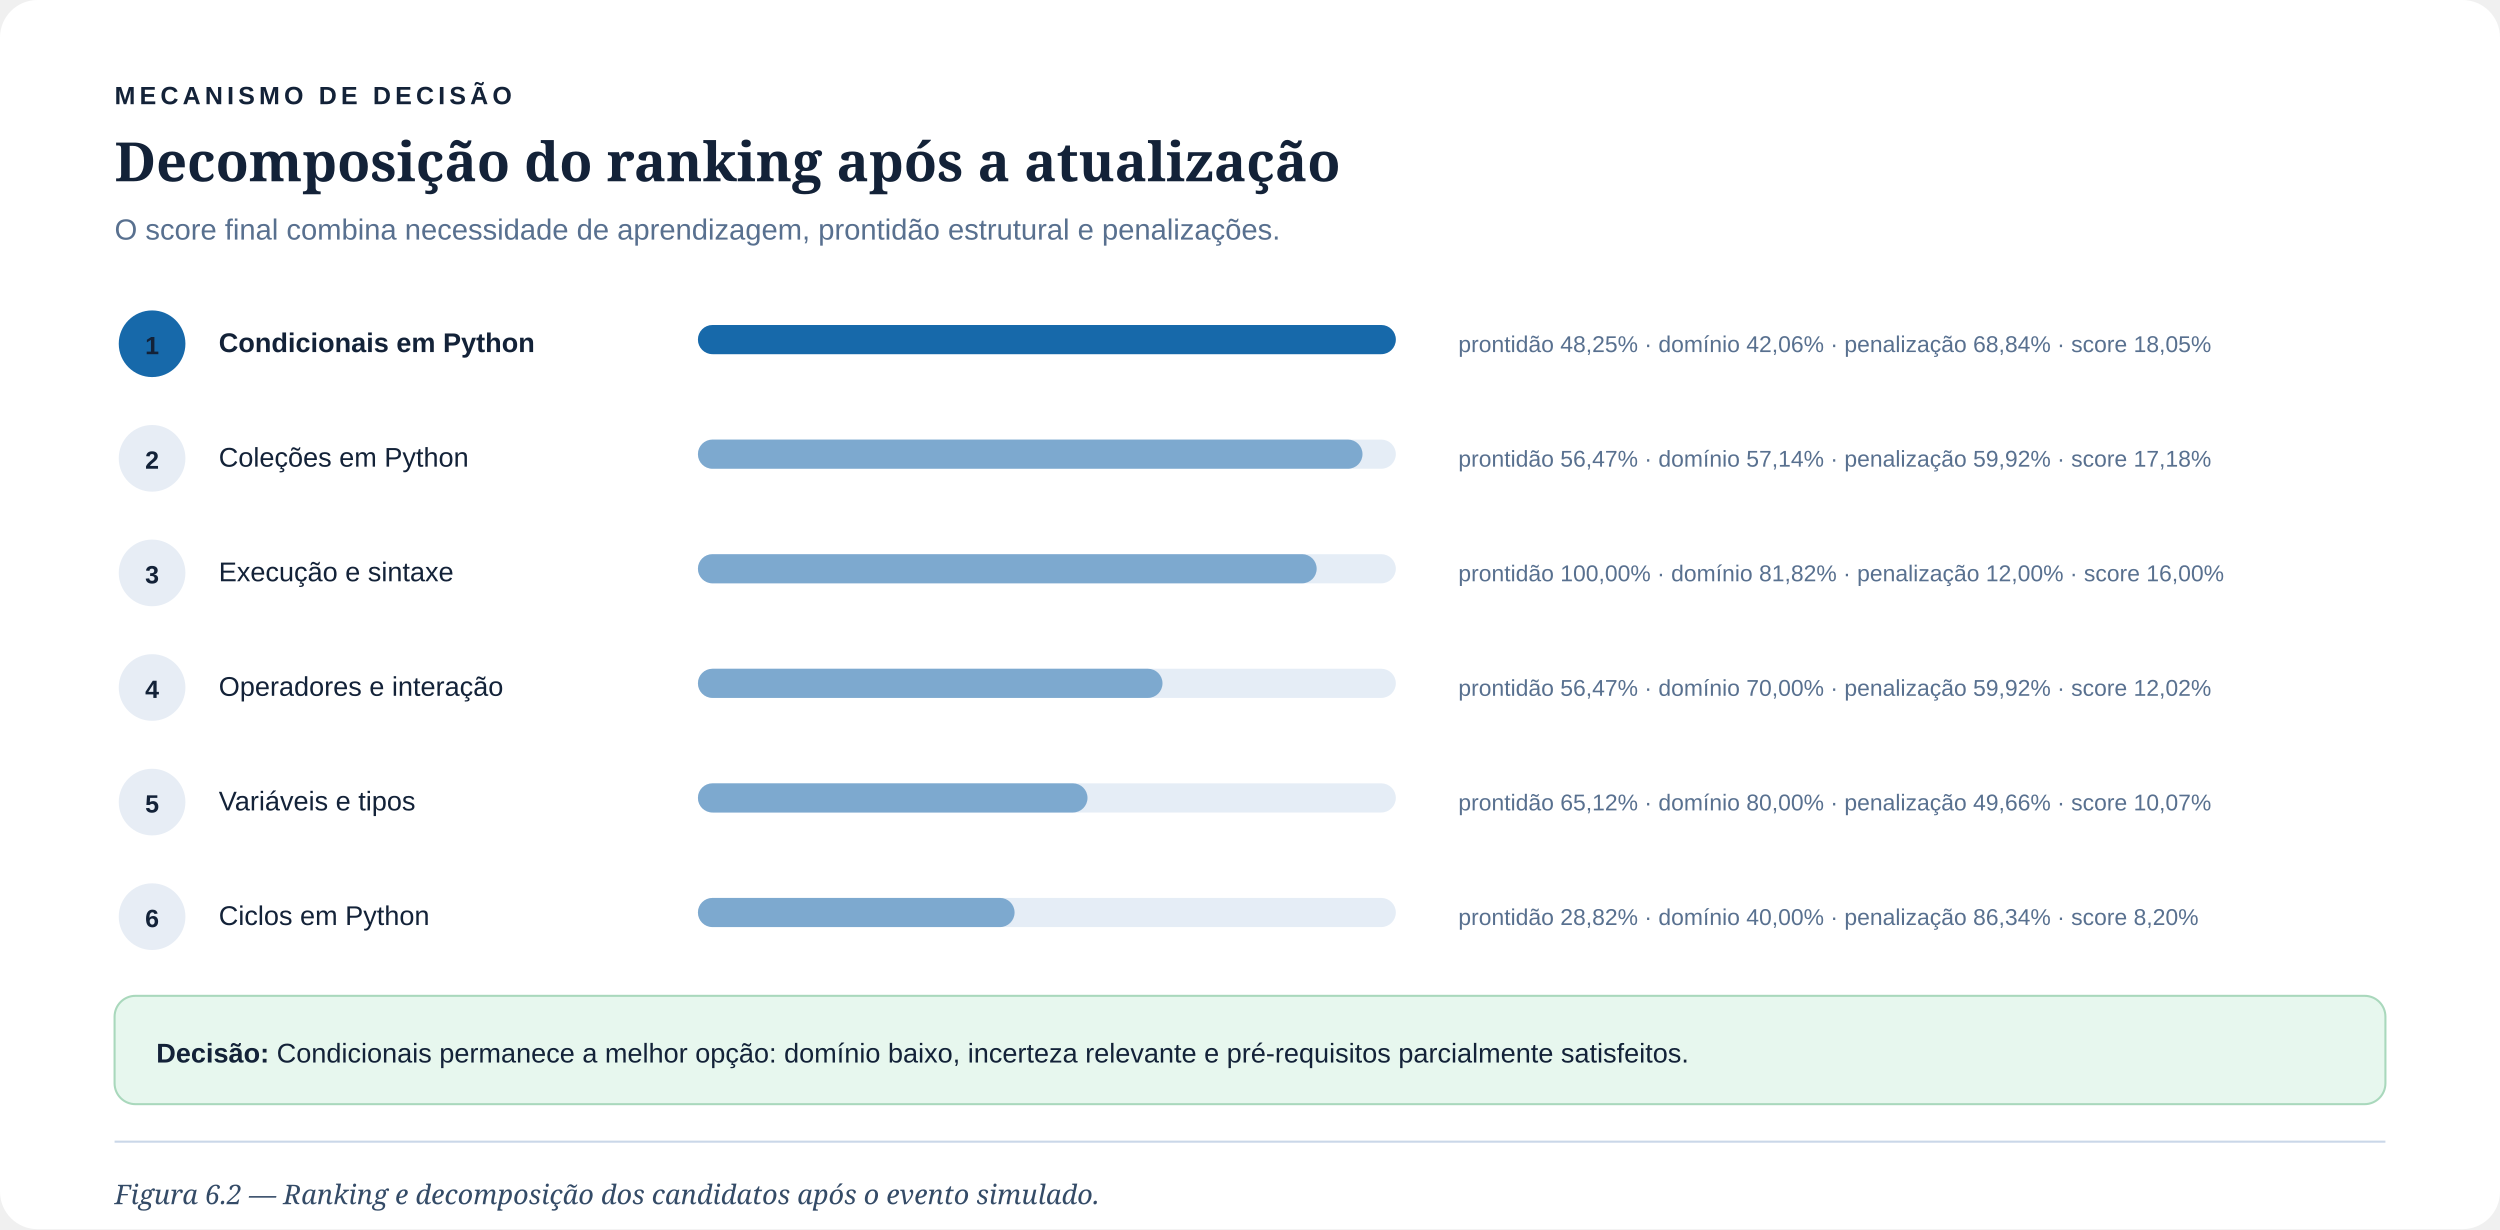
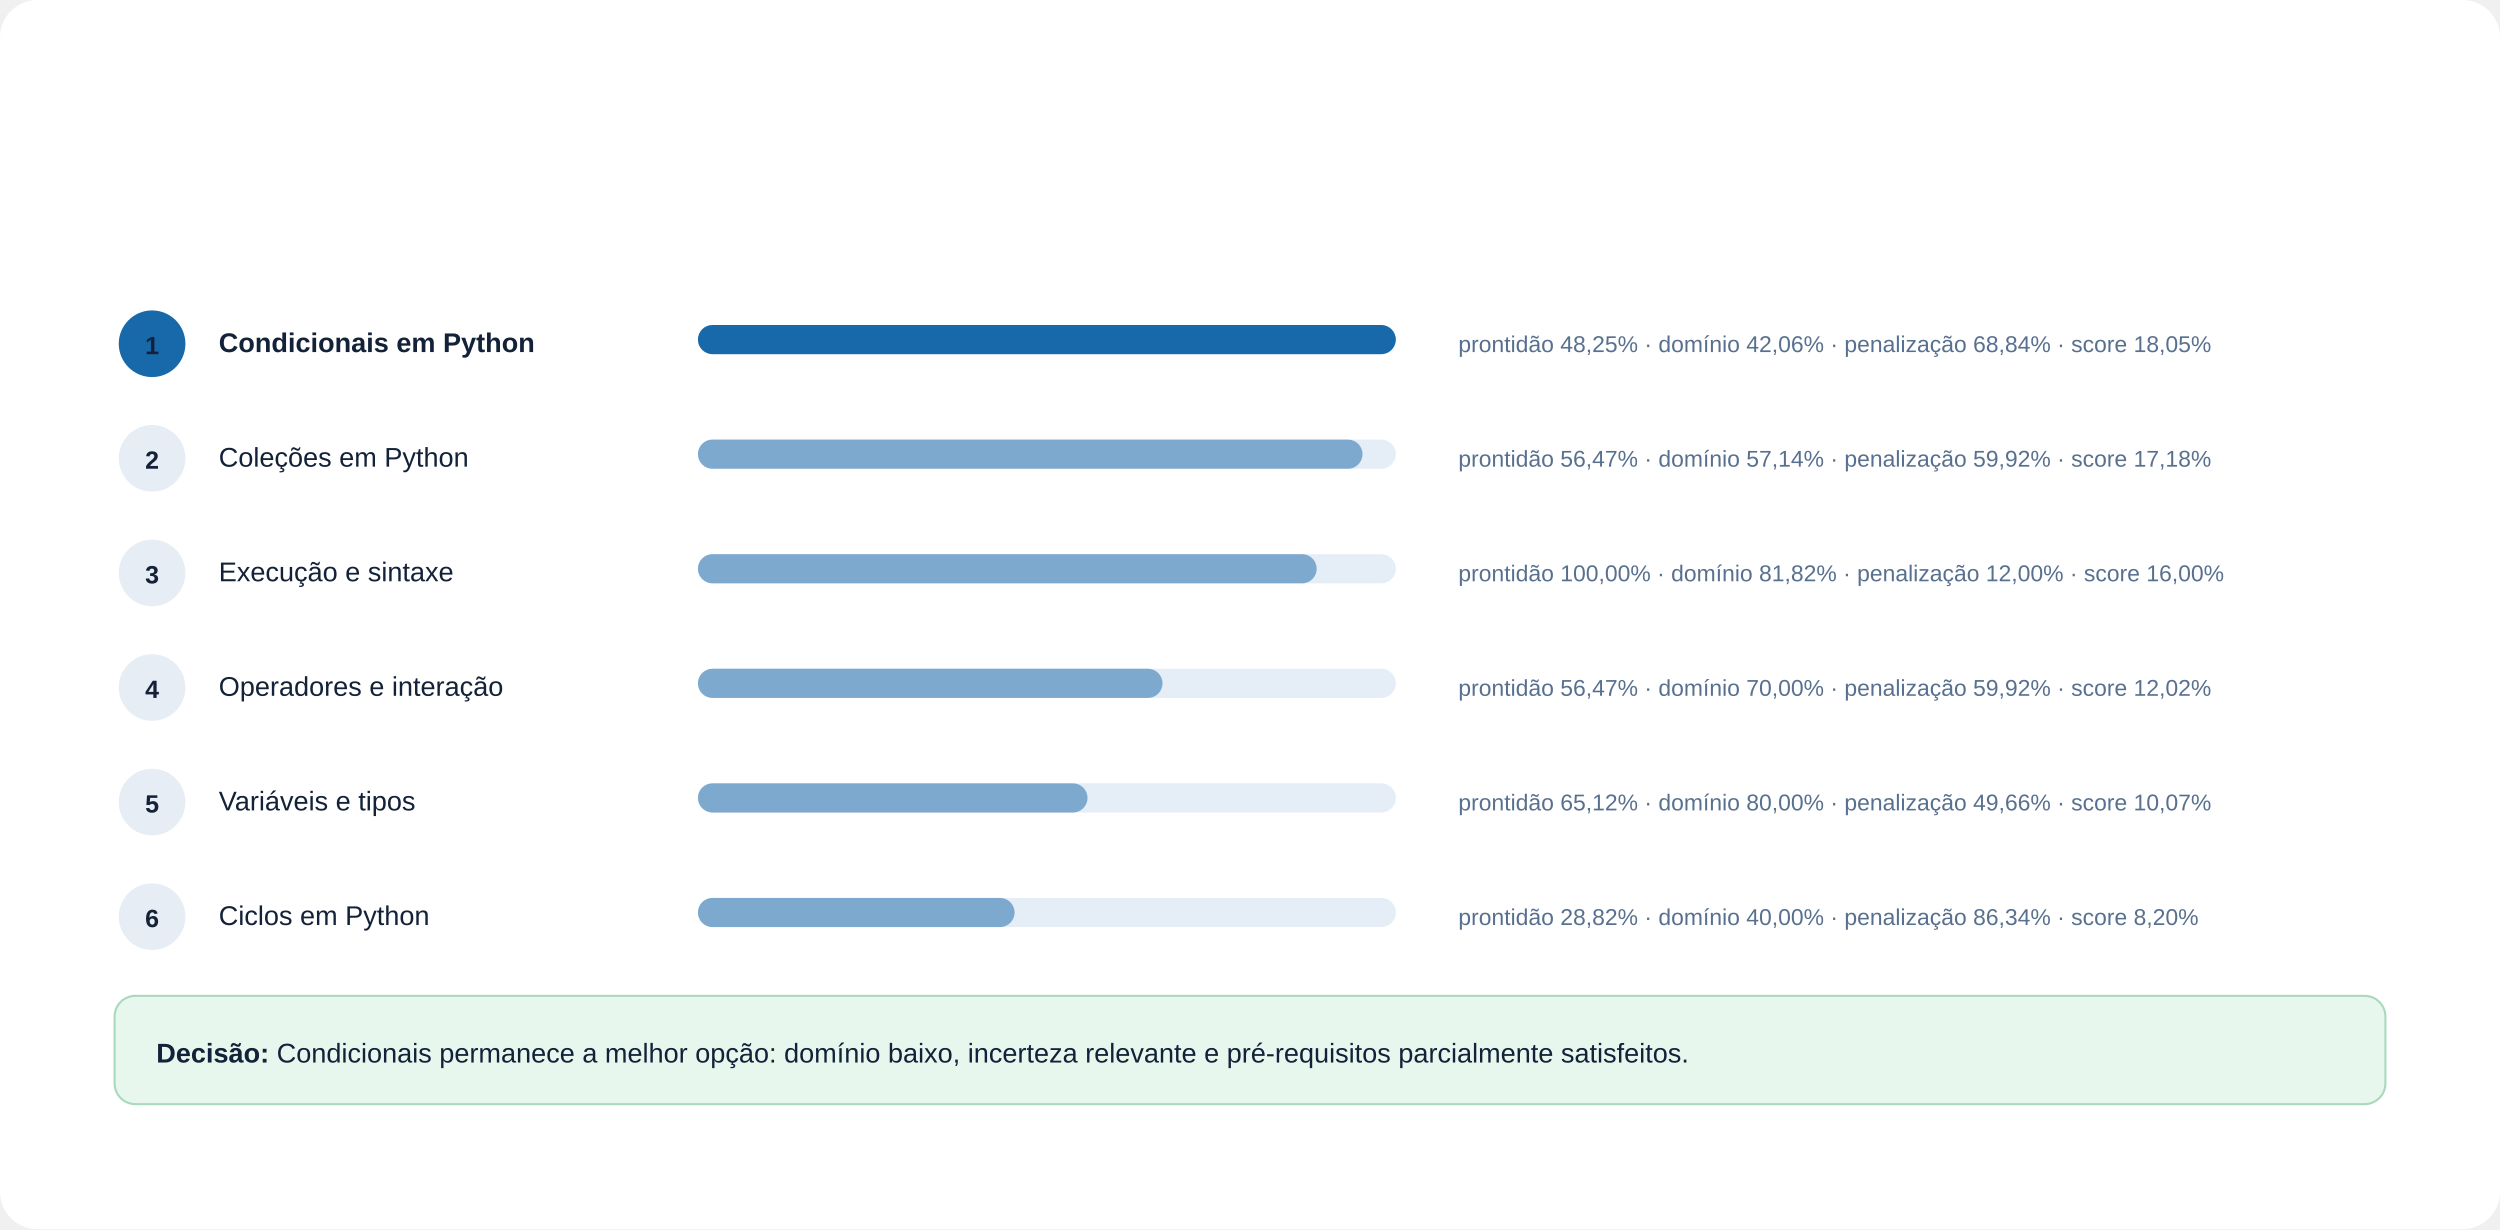
<svg xmlns="http://www.w3.org/2000/svg" width="1200" height="590" viewBox="0 0 1200 590">
  <defs>
    <style>text{font-family:Segoe UI,Arial,sans-serif;fill:#132238}.title{font:600 26px Georgia,serif}.sub{font-size:14px;fill:#58708f}.name{font-size:13px}.detail{font-size:11px;fill:#58708f}.caption{font:italic 13px Georgia,serif;fill:#344b67}</style>
  </defs>
  <rect width="1200" height="590" rx="18" fill="#fff" />
-   <text x="55" y="50" fill="#1769aa" font-size="12" font-weight="800" letter-spacing="2">MECANISMO DE DECISÃO</text>
-   <text x="55" y="87" class="title">Decomposição do ranking após a atualização</text>
-   <text x="55" y="115" class="sub">O score final combina necessidade de aprendizagem, prontidão estrutural e penalizações.</text>
  <g>
    <circle cx="73" cy="165" r="16" fill="#1769aa" />
    <text x="73" y="170" text-anchor="middle" font-size="12" font-weight="800" fill="#fff">1</text>
    <text x="105" y="169" class="name" font-weight="800">Condicionais em Python</text>
    <rect x="335" y="156" width="335" height="14" rx="7" fill="#e5edf6" />
    <rect x="335" y="156" width="335" height="14" rx="7" fill="#1769aa" />
    <text x="700" y="169" class="detail">prontidão 48,25% · domínio 42,06% · penalização 68,84% · score 18,05%</text>
    <circle cx="73" cy="220" r="16" fill="#e7edf5" />
    <text x="73" y="225" text-anchor="middle" font-size="12" font-weight="800">2</text>
    <text x="105" y="224" class="name">Coleções em Python</text>
    <rect x="335" y="211" width="335" height="14" rx="7" fill="#e5edf6" />
    <rect x="335" y="211" width="319" height="14" rx="7" fill="#7da9cf" />
    <text x="700" y="224" class="detail">prontidão 56,47% · domínio 57,14% · penalização 59,92% · score 17,18%</text>
    <circle cx="73" cy="275" r="16" fill="#e7edf5" />
    <text x="73" y="280" text-anchor="middle" font-size="12" font-weight="800">3</text>
    <text x="105" y="279" class="name">Execução e sintaxe</text>
    <rect x="335" y="266" width="335" height="14" rx="7" fill="#e5edf6" />
    <rect x="335" y="266" width="297" height="14" rx="7" fill="#7da9cf" />
    <text x="700" y="279" class="detail">prontidão 100,00% · domínio 81,82% · penalização 12,00% · score 16,00%</text>
    <circle cx="73" cy="330" r="16" fill="#e7edf5" />
    <text x="73" y="335" text-anchor="middle" font-size="12" font-weight="800">4</text>
    <text x="105" y="334" class="name">Operadores e interação</text>
    <rect x="335" y="321" width="335" height="14" rx="7" fill="#e5edf6" />
    <rect x="335" y="321" width="223" height="14" rx="7" fill="#7da9cf" />
    <text x="700" y="334" class="detail">prontidão 56,47% · domínio 70,00% · penalização 59,92% · score 12,02%</text>
    <circle cx="73" cy="385" r="16" fill="#e7edf5" />
    <text x="73" y="390" text-anchor="middle" font-size="12" font-weight="800">5</text>
    <text x="105" y="389" class="name">Variáveis e tipos</text>
    <rect x="335" y="376" width="335" height="14" rx="7" fill="#e5edf6" />
    <rect x="335" y="376" width="187" height="14" rx="7" fill="#7da9cf" />
    <text x="700" y="389" class="detail">prontidão 65,12% · domínio 80,00% · penalização 49,66% · score 10,07%</text>
    <circle cx="73" cy="440" r="16" fill="#e7edf5" />
    <text x="73" y="445" text-anchor="middle" font-size="12" font-weight="800">6</text>
    <text x="105" y="444" class="name">Ciclos em Python</text>
    <rect x="335" y="431" width="335" height="14" rx="7" fill="#e5edf6" />
    <rect x="335" y="431" width="152" height="14" rx="7" fill="#7da9cf" />
    <text x="700" y="444" class="detail">prontidão 28,82% · domínio 40,00% · penalização 86,34% · score 8,20%</text>
  </g>
  <rect x="55" y="478" width="1090" height="52" rx="10" fill="#e7f7ee" stroke="#a9d8bc" />
  <text x="75" y="510" font-size="13" fill="#174f33">
    <tspan font-weight="800">Decisão:</tspan> Condicionais permanece a melhor opção: domínio baixo, incerteza relevante e pré-requisitos parcialmente satisfeitos.</text>
-   <line x1="55" y1="548" x2="1145" y2="548" stroke="#cad7e8" />
-   <text x="55" y="578" class="caption">Figura 6.2 — Ranking e decomposição dos candidatos após o evento simulado.</text>
</svg>
